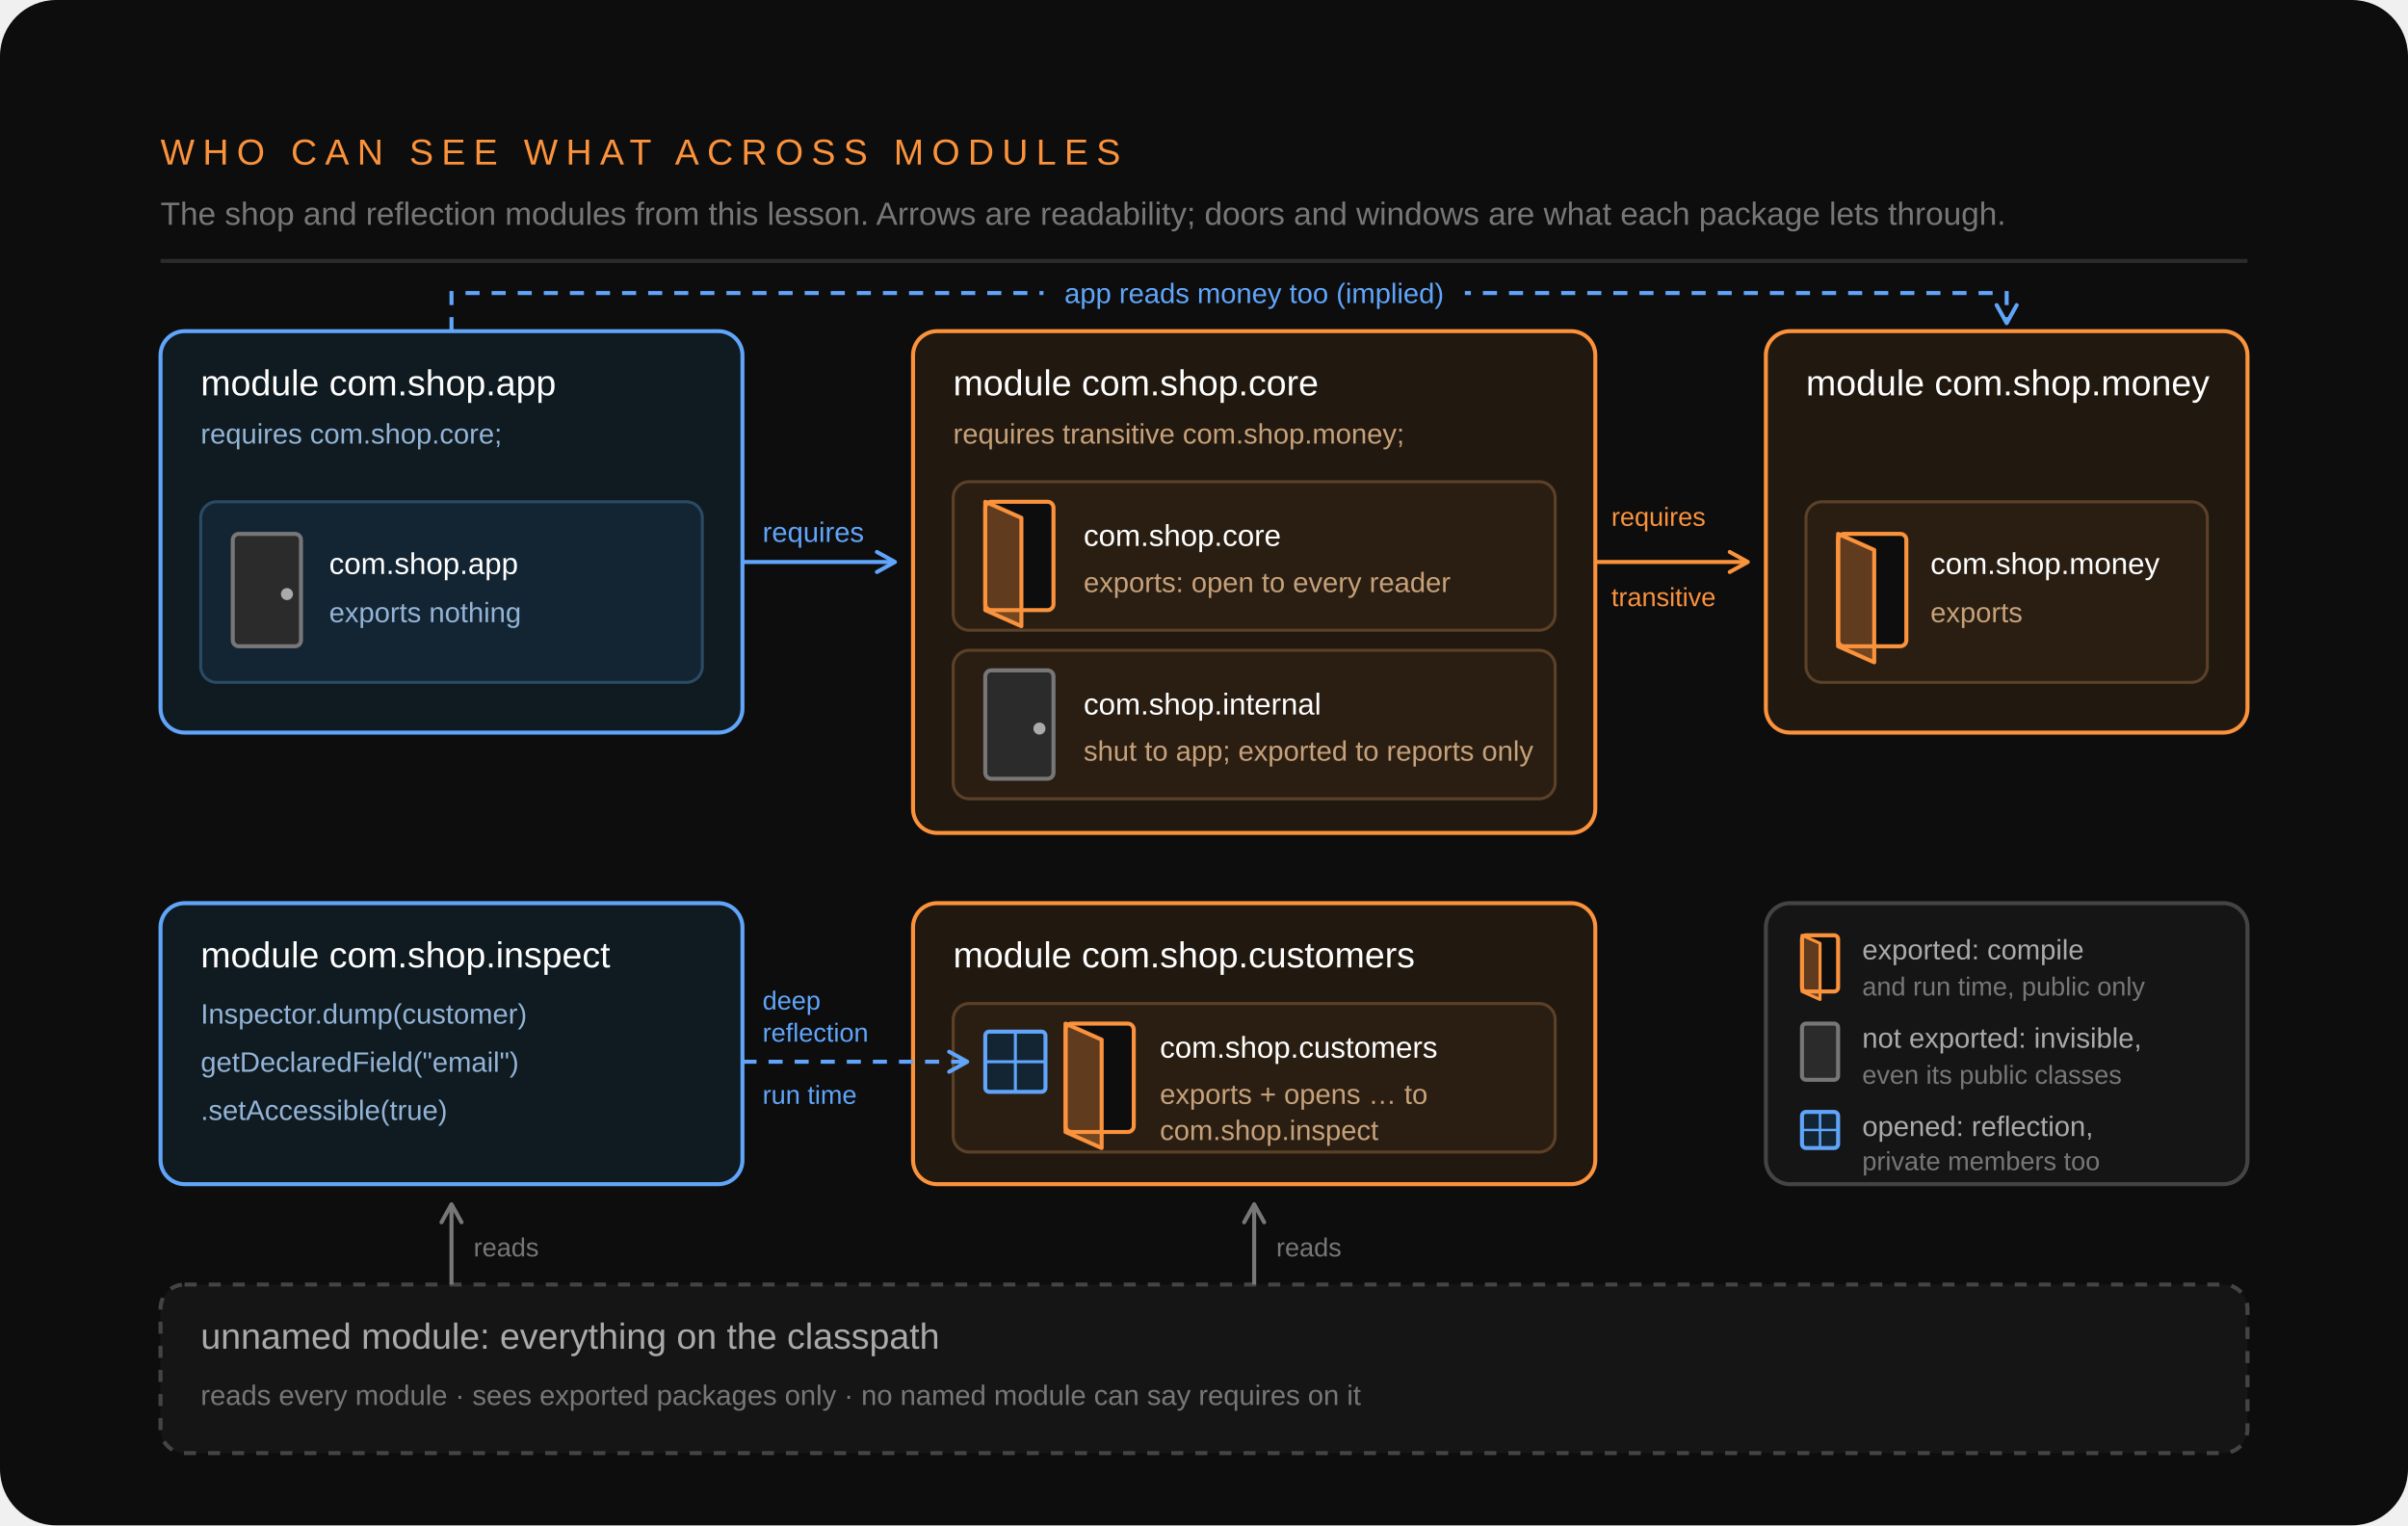
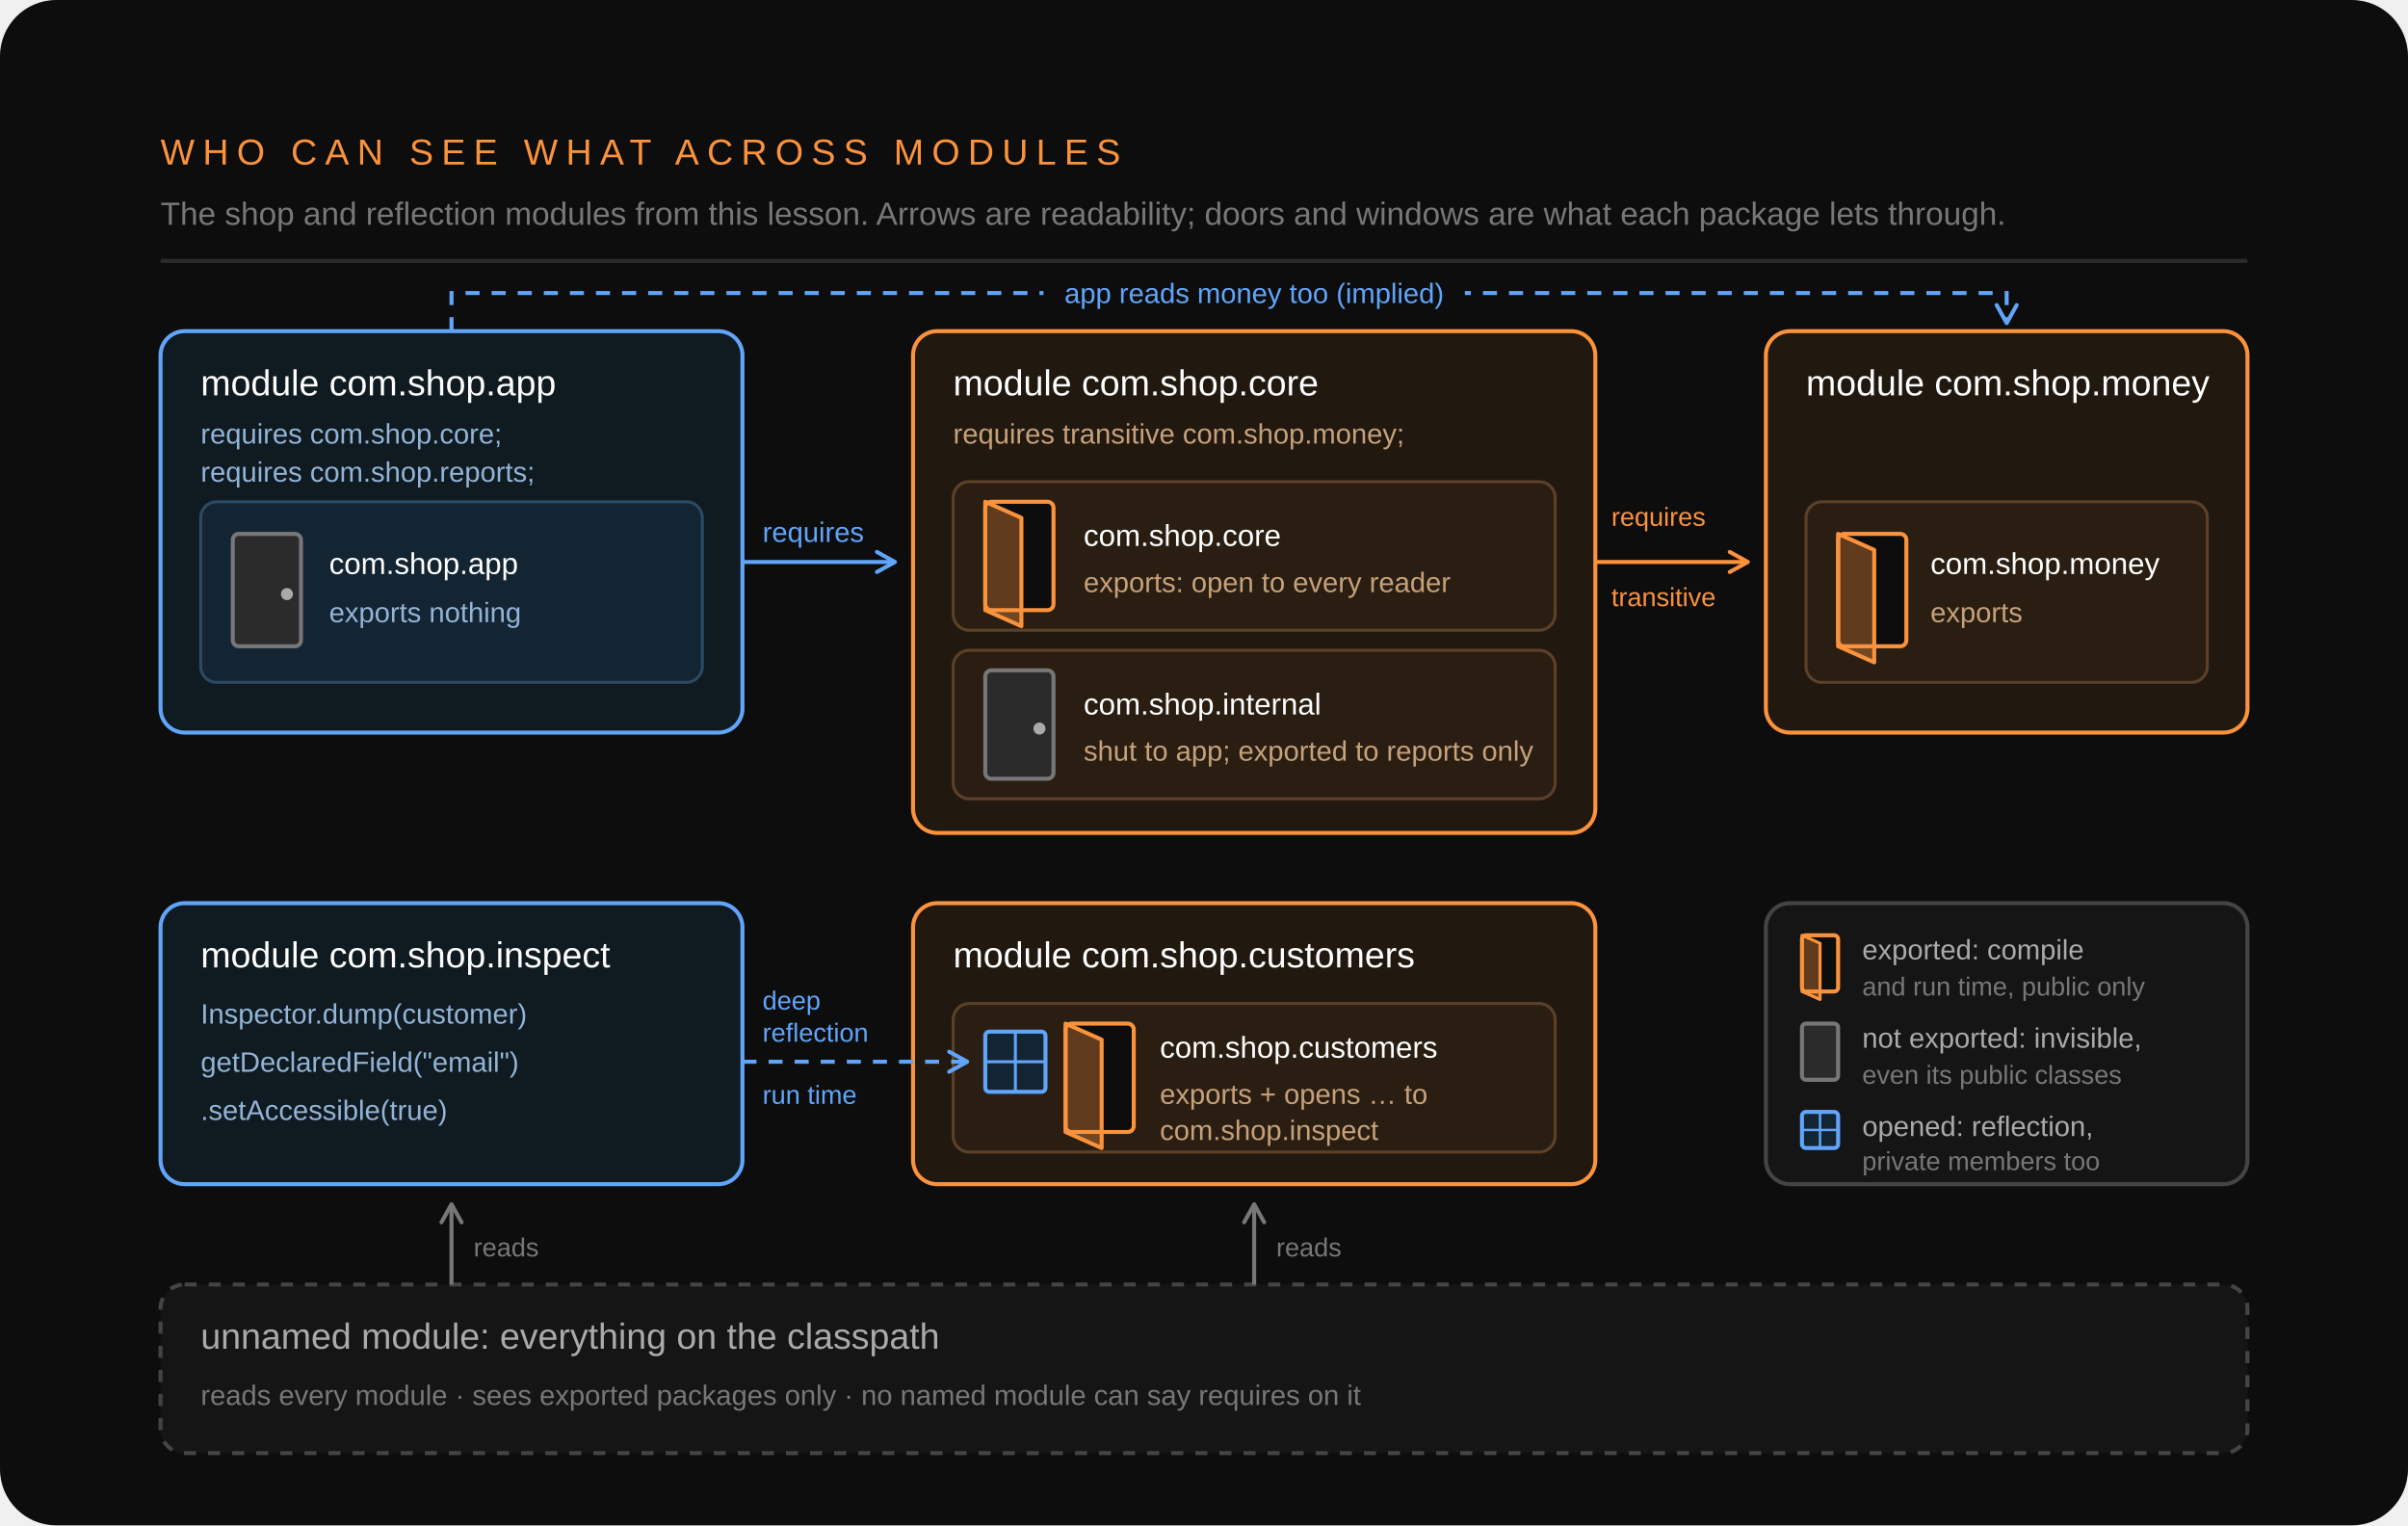
<svg xmlns="http://www.w3.org/2000/svg" width="1200" height="760" viewBox="0 0 1200 760" fill="none">
  <rect width="1200" height="760" rx="28" fill="#0D0D0D" />
  <path d="M80 130H1120" stroke="#2B2B2B" stroke-width="2" />
  <text x="80" y="82" fill="#FB923C" font-family="Arial, sans-serif" font-size="18" letter-spacing="4">WHO CAN SEE WHAT ACROSS MODULES</text>
  <text x="80" y="112" fill="#777777" font-family="Arial, sans-serif" font-size="16">The shop and reflection modules from this lesson. Arrows are readability; doors and windows are what each package lets through.</text>
  <rect x="80" y="165" width="290" height="200" rx="12" fill="#0F1A21" stroke="#60A5FA" stroke-width="2" />
  <text x="100" y="197" fill="#FFFFFF" font-family="Arial, sans-serif" font-size="18">module com.shop.app</text>
  <text x="100" y="221" fill="#93B4D6" font-family="Arial, sans-serif" font-size="14">requires com.shop.core;</text>
+   <text x="100" y="240" fill="#93B4D6" font-family="Arial, sans-serif" font-size="14">requires com.shop.reports;</text>
  <rect x="100" y="250" width="250" height="90" rx="8" fill="#132433" stroke="#2B4A63" stroke-width="1.5" />
  <rect x="116" y="266" width="34" height="56" rx="3" fill="#2B2B2B" stroke="#777777" stroke-width="2" />
  <circle cx="143" cy="296" r="3" fill="#AAAAAA" />
  <text x="164" y="286" fill="#FFFFFF" font-family="Arial, sans-serif" font-size="15">com.shop.app</text>
  <text x="164" y="310" fill="#93B4D6" font-family="Arial, sans-serif" font-size="14">exports nothing</text>
  <rect x="455" y="165" width="340" height="250" rx="12" fill="#21180F" stroke="#FB923C" stroke-width="2" />
  <text x="475" y="197" fill="#FFFFFF" font-family="Arial, sans-serif" font-size="18">module com.shop.core</text>
  <text x="475" y="221" fill="#C6A17A" font-family="Arial, sans-serif" font-size="14">requires transitive com.shop.money;</text>
  <rect x="475" y="240" width="300" height="74" rx="8" fill="#2A1E12" stroke="#5C4128" stroke-width="1.5" />
  <rect x="491" y="250" width="34" height="54" rx="3" fill="#0D0D0D" stroke="#FB923C" stroke-width="2" />
  <path d="M491 250L509 258V312L491 304Z" fill="#FB923C" fill-opacity="0.35" stroke="#FB923C" stroke-width="2" stroke-linejoin="round" />
  <text x="540" y="272" fill="#FFFFFF" font-family="Arial, sans-serif" font-size="15">com.shop.core</text>
  <text x="540" y="295" fill="#C6A17A" font-family="Arial, sans-serif" font-size="14">exports: open to every reader</text>
  <rect x="475" y="324" width="300" height="74" rx="8" fill="#2A1E12" stroke="#5C4128" stroke-width="1.5" />
  <rect x="491" y="334" width="34" height="54" rx="3" fill="#2B2B2B" stroke="#777777" stroke-width="2" />
  <circle cx="518" cy="363" r="3" fill="#AAAAAA" />
  <text x="540" y="356" fill="#FFFFFF" font-family="Arial, sans-serif" font-size="15">com.shop.internal</text>
  <text x="540" y="379" fill="#C6A17A" font-family="Arial, sans-serif" font-size="14">shut to app; exported to reports only</text>
  <rect x="880" y="165" width="240" height="200" rx="12" fill="#21180F" stroke="#FB923C" stroke-width="2" />
  <text x="900" y="197" fill="#FFFFFF" font-family="Arial, sans-serif" font-size="18">module com.shop.money</text>
  <rect x="900" y="250" width="200" height="90" rx="8" fill="#2A1E12" stroke="#5C4128" stroke-width="1.5" />
  <rect x="916" y="266" width="34" height="56" rx="3" fill="#0D0D0D" stroke="#FB923C" stroke-width="2" />
  <path d="M916 266L934 274V330L916 322Z" fill="#FB923C" fill-opacity="0.35" stroke="#FB923C" stroke-width="2" stroke-linejoin="round" />
  <text x="962" y="286" fill="#FFFFFF" font-family="Arial, sans-serif" font-size="15">com.shop.money</text>
  <text x="962" y="310" fill="#C6A17A" font-family="Arial, sans-serif" font-size="14">exports</text>
  <path d="M370 280H446" stroke="#60A5FA" stroke-width="2" />
  <path d="M437 275L446 280L437 285" stroke="#60A5FA" stroke-width="2" stroke-linecap="round" stroke-linejoin="round" />
  <text x="380" y="270" fill="#60A5FA" font-family="Arial, sans-serif" font-size="14">requires</text>
  <path d="M795 280H871" stroke="#FB923C" stroke-width="2" />
  <path d="M862 275L871 280L862 285" stroke="#FB923C" stroke-width="2" stroke-linecap="round" stroke-linejoin="round" />
  <text x="803" y="262" fill="#FB923C" font-family="Arial, sans-serif" font-size="13">requires</text>
  <text x="803" y="302" fill="#FB923C" font-family="Arial, sans-serif" font-size="13">transitive</text>
  <path d="M225 165V146H1000V161" stroke="#60A5FA" stroke-width="2" stroke-dasharray="7 6" />
  <path d="M995 152L1000 161L1005 152" stroke="#60A5FA" stroke-width="2" stroke-linecap="round" stroke-linejoin="round" />
  <rect x="520" y="137" width="210" height="18" fill="#0D0D0D" />
  <text x="625" y="151" fill="#60A5FA" font-family="Arial, sans-serif" font-size="14" text-anchor="middle">app reads money too (implied)</text>
  <rect x="80" y="450" width="290" height="140" rx="12" fill="#0F1A21" stroke="#60A5FA" stroke-width="2" />
  <text x="100" y="482" fill="#FFFFFF" font-family="Arial, sans-serif" font-size="18">module com.shop.inspect</text>
  <text x="100" y="510" fill="#93B4D6" font-family="Arial, sans-serif" font-size="14">Inspector.dump(customer)</text>
  <text x="100" y="534" fill="#93B4D6" font-family="Arial, sans-serif" font-size="14">getDeclaredField("email")</text>
  <text x="100" y="558" fill="#93B4D6" font-family="Arial, sans-serif" font-size="14">.setAccessible(true)</text>
  <rect x="455" y="450" width="340" height="140" rx="12" fill="#21180F" stroke="#FB923C" stroke-width="2" />
  <text x="475" y="482" fill="#FFFFFF" font-family="Arial, sans-serif" font-size="18">module com.shop.customers</text>
  <rect x="475" y="500" width="300" height="74" rx="8" fill="#2A1E12" stroke="#5C4128" stroke-width="1.5" />
  <rect x="491" y="514" width="30" height="30" rx="2" fill="#132433" stroke="#60A5FA" stroke-width="2" />
  <path d="M506 514V544M491 529H521" stroke="#60A5FA" stroke-width="1.5" />
  <rect x="531" y="510" width="34" height="54" rx="3" fill="#0D0D0D" stroke="#FB923C" stroke-width="2" />
  <path d="M531 510L549 518V572L531 564Z" fill="#FB923C" fill-opacity="0.35" stroke="#FB923C" stroke-width="2" stroke-linejoin="round" />
  <text x="578" y="527" fill="#FFFFFF" font-family="Arial, sans-serif" font-size="15">com.shop.customers</text>
  <text x="578" y="550" fill="#C6A17A" font-family="Arial, sans-serif" font-size="14">exports + opens … to</text>
  <text x="578" y="568" fill="#C6A17A" font-family="Arial, sans-serif" font-size="14">com.shop.inspect</text>
  <path d="M370 529H482" stroke="#60A5FA" stroke-width="2" stroke-dasharray="7 6" />
  <path d="M473 524L482 529L473 534" stroke="#60A5FA" stroke-width="2" stroke-linecap="round" stroke-linejoin="round" />
  <text x="380" y="503" fill="#60A5FA" font-family="Arial, sans-serif" font-size="13">deep</text>
  <text x="380" y="519" fill="#60A5FA" font-family="Arial, sans-serif" font-size="13">reflection</text>
  <text x="380" y="550" fill="#60A5FA" font-family="Arial, sans-serif" font-size="13">run time</text>
  <rect x="880" y="450" width="240" height="140" rx="12" fill="#151515" stroke="#444444" stroke-width="2" />
  <rect x="898" y="466" width="18" height="28" rx="2" fill="#0D0D0D" stroke="#FB923C" stroke-width="2" />
  <path d="M898 466L907 470V498L898 494Z" fill="#FB923C" fill-opacity="0.35" stroke="#FB923C" stroke-width="1.5" stroke-linejoin="round" />
  <text x="928" y="478" fill="#AAAAAA" font-family="Arial, sans-serif" font-size="14">exported: compile</text>
  <text x="928" y="496" fill="#777777" font-family="Arial, sans-serif" font-size="13">and run time, public only</text>
  <rect x="898" y="510" width="18" height="28" rx="2" fill="#2B2B2B" stroke="#777777" stroke-width="2" />
  <text x="928" y="522" fill="#AAAAAA" font-family="Arial, sans-serif" font-size="14">not exported: invisible,</text>
  <text x="928" y="540" fill="#777777" font-family="Arial, sans-serif" font-size="13">even its public classes</text>
  <rect x="898" y="554" width="18" height="18" rx="2" fill="#132433" stroke="#60A5FA" stroke-width="2" />
  <path d="M907 554V572M898 563H916" stroke="#60A5FA" stroke-width="1.2" />
  <text x="928" y="566" fill="#AAAAAA" font-family="Arial, sans-serif" font-size="14">opened: reflection,</text>
  <text x="928" y="583" fill="#777777" font-family="Arial, sans-serif" font-size="13">private members too</text>
  <rect x="80" y="640" width="1040" height="84" rx="12" fill="#151515" stroke="#444444" stroke-width="2" stroke-dasharray="6 6" />
  <text x="100" y="672" fill="#AAAAAA" font-family="Arial, sans-serif" font-size="18">unnamed module: everything on the classpath</text>
  <text x="100" y="700" fill="#777777" font-family="Arial, sans-serif" font-size="14">reads every module · sees exported packages only · no named module can say requires on it</text>
  <path d="M225 640V600" stroke="#777777" stroke-width="2" />
  <path d="M220 609L225 600L230 609" stroke="#777777" stroke-width="2" stroke-linecap="round" stroke-linejoin="round" />
  <text x="236" y="626" fill="#777777" font-family="Arial, sans-serif" font-size="13">reads</text>
  <path d="M625 640V600" stroke="#777777" stroke-width="2" />
  <path d="M620 609L625 600L630 609" stroke="#777777" stroke-width="2" stroke-linecap="round" stroke-linejoin="round" />
  <text x="636" y="626" fill="#777777" font-family="Arial, sans-serif" font-size="13">reads</text>
</svg>
